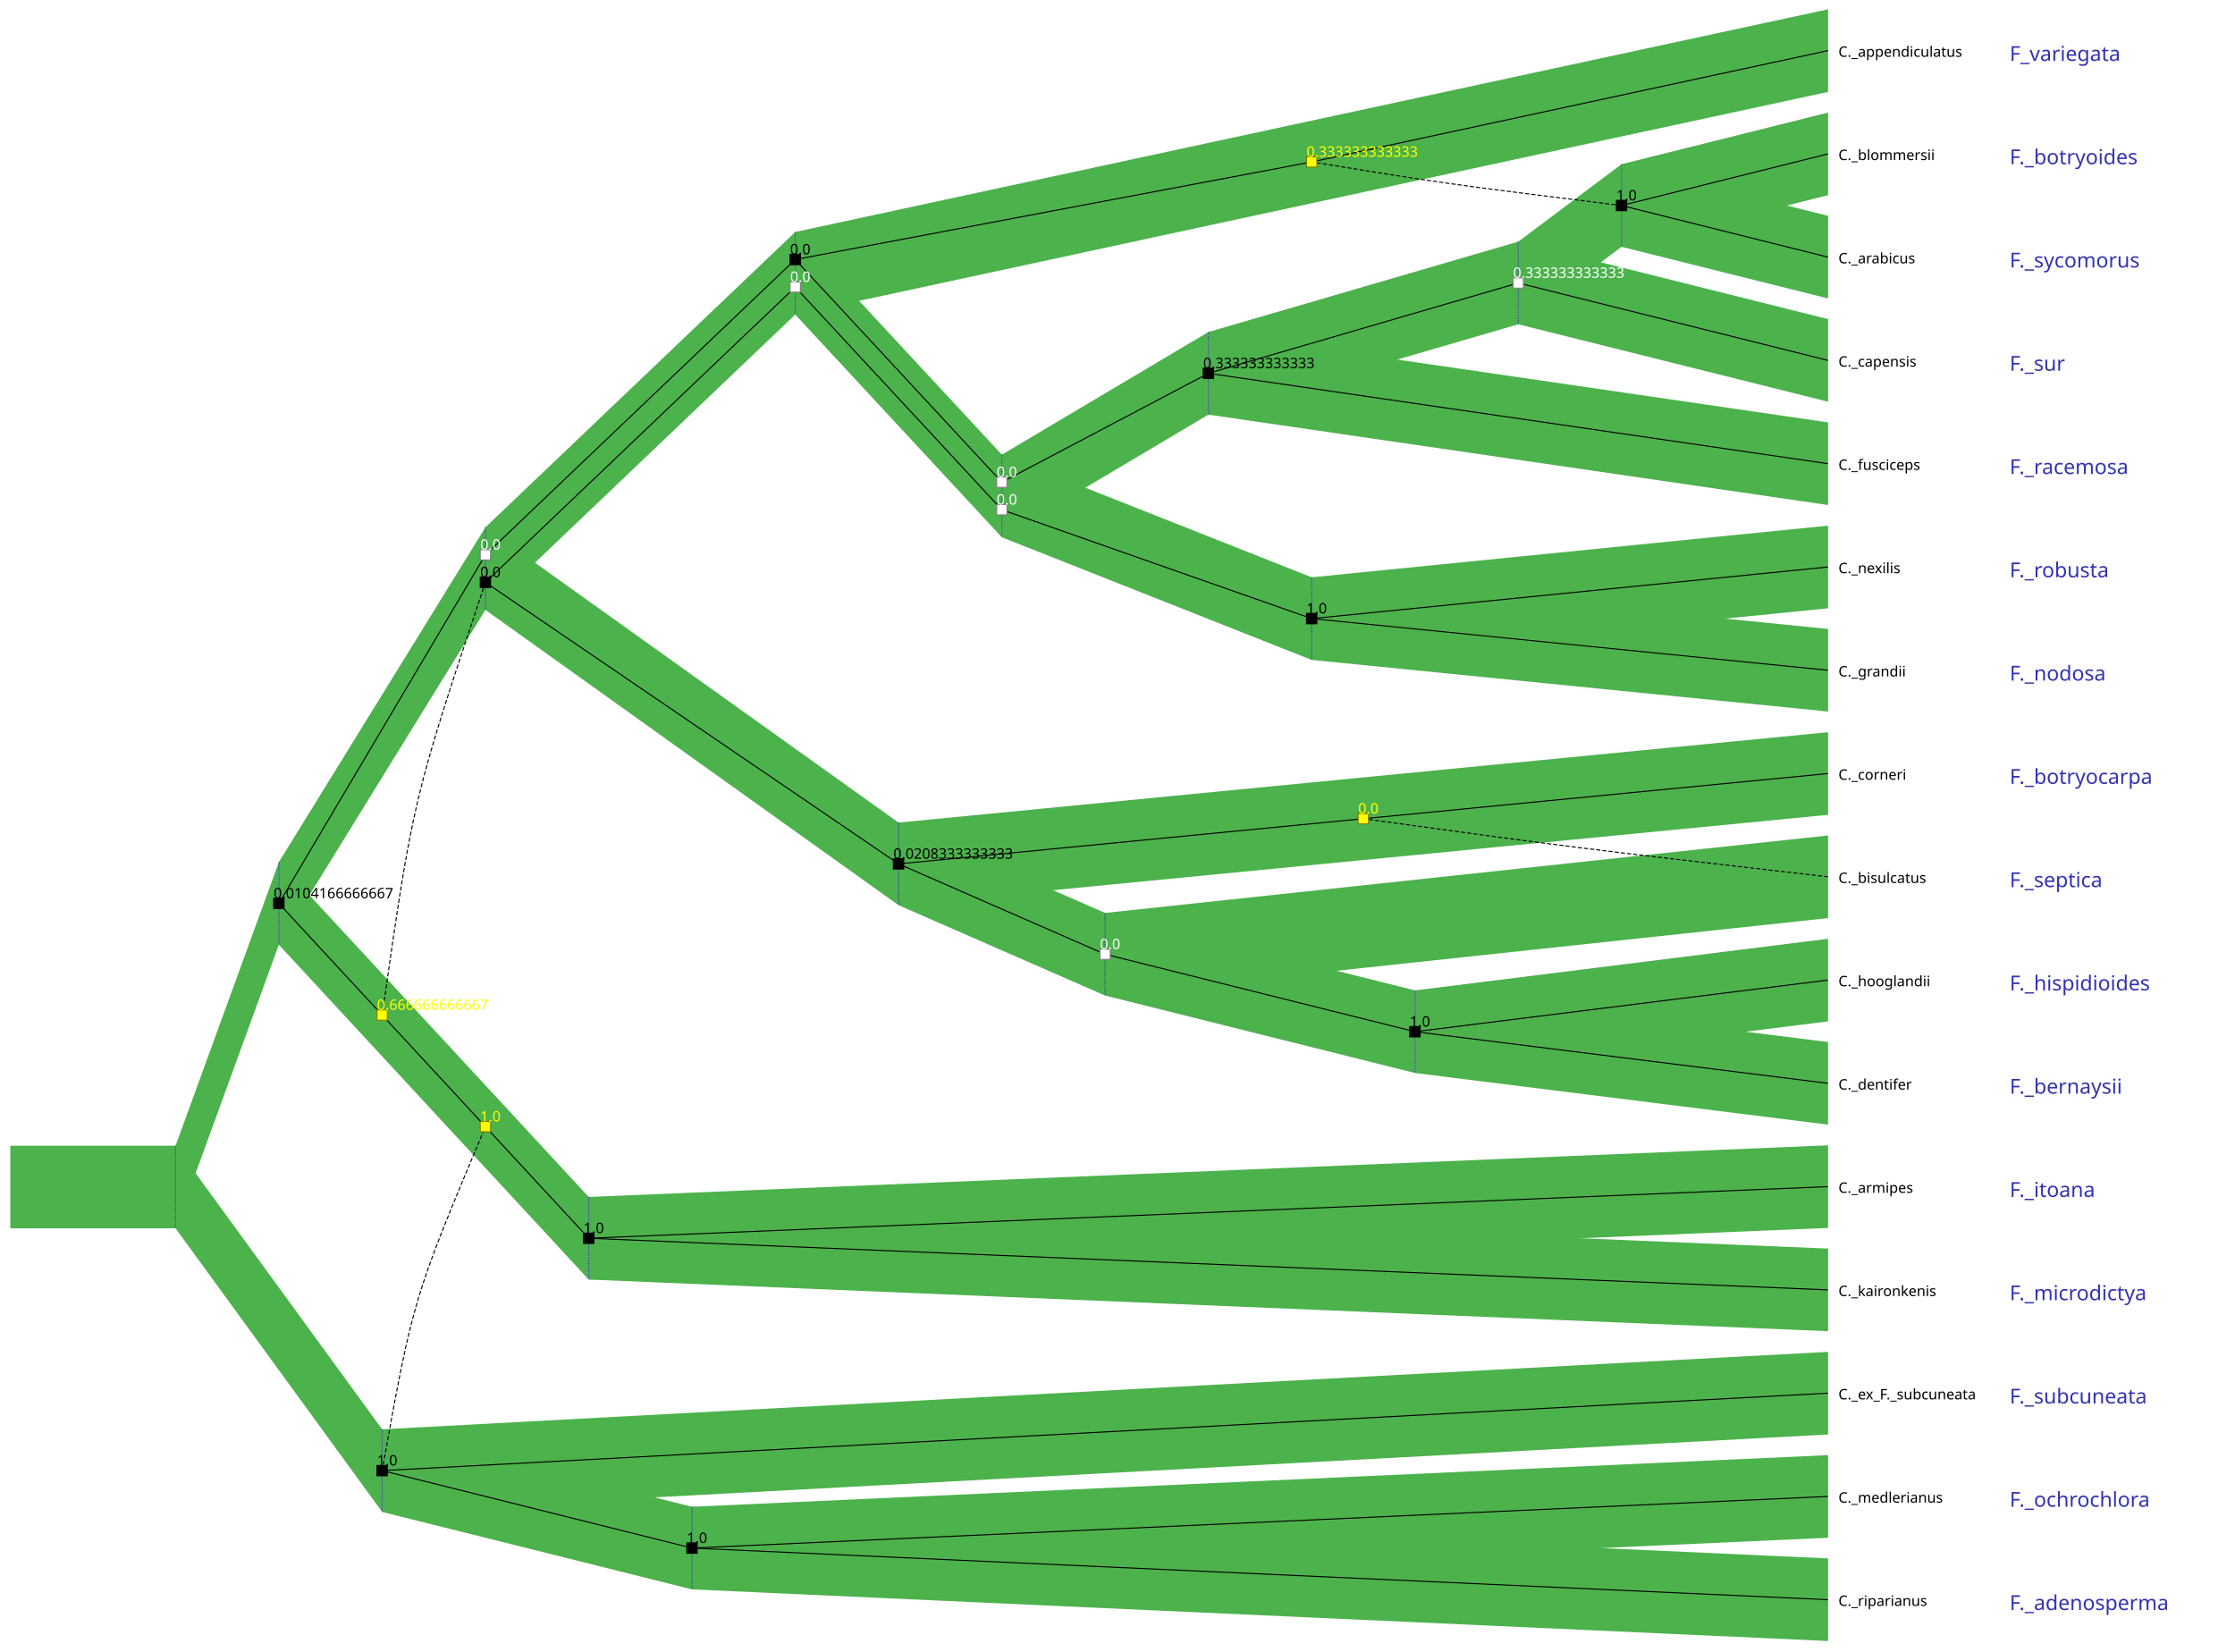
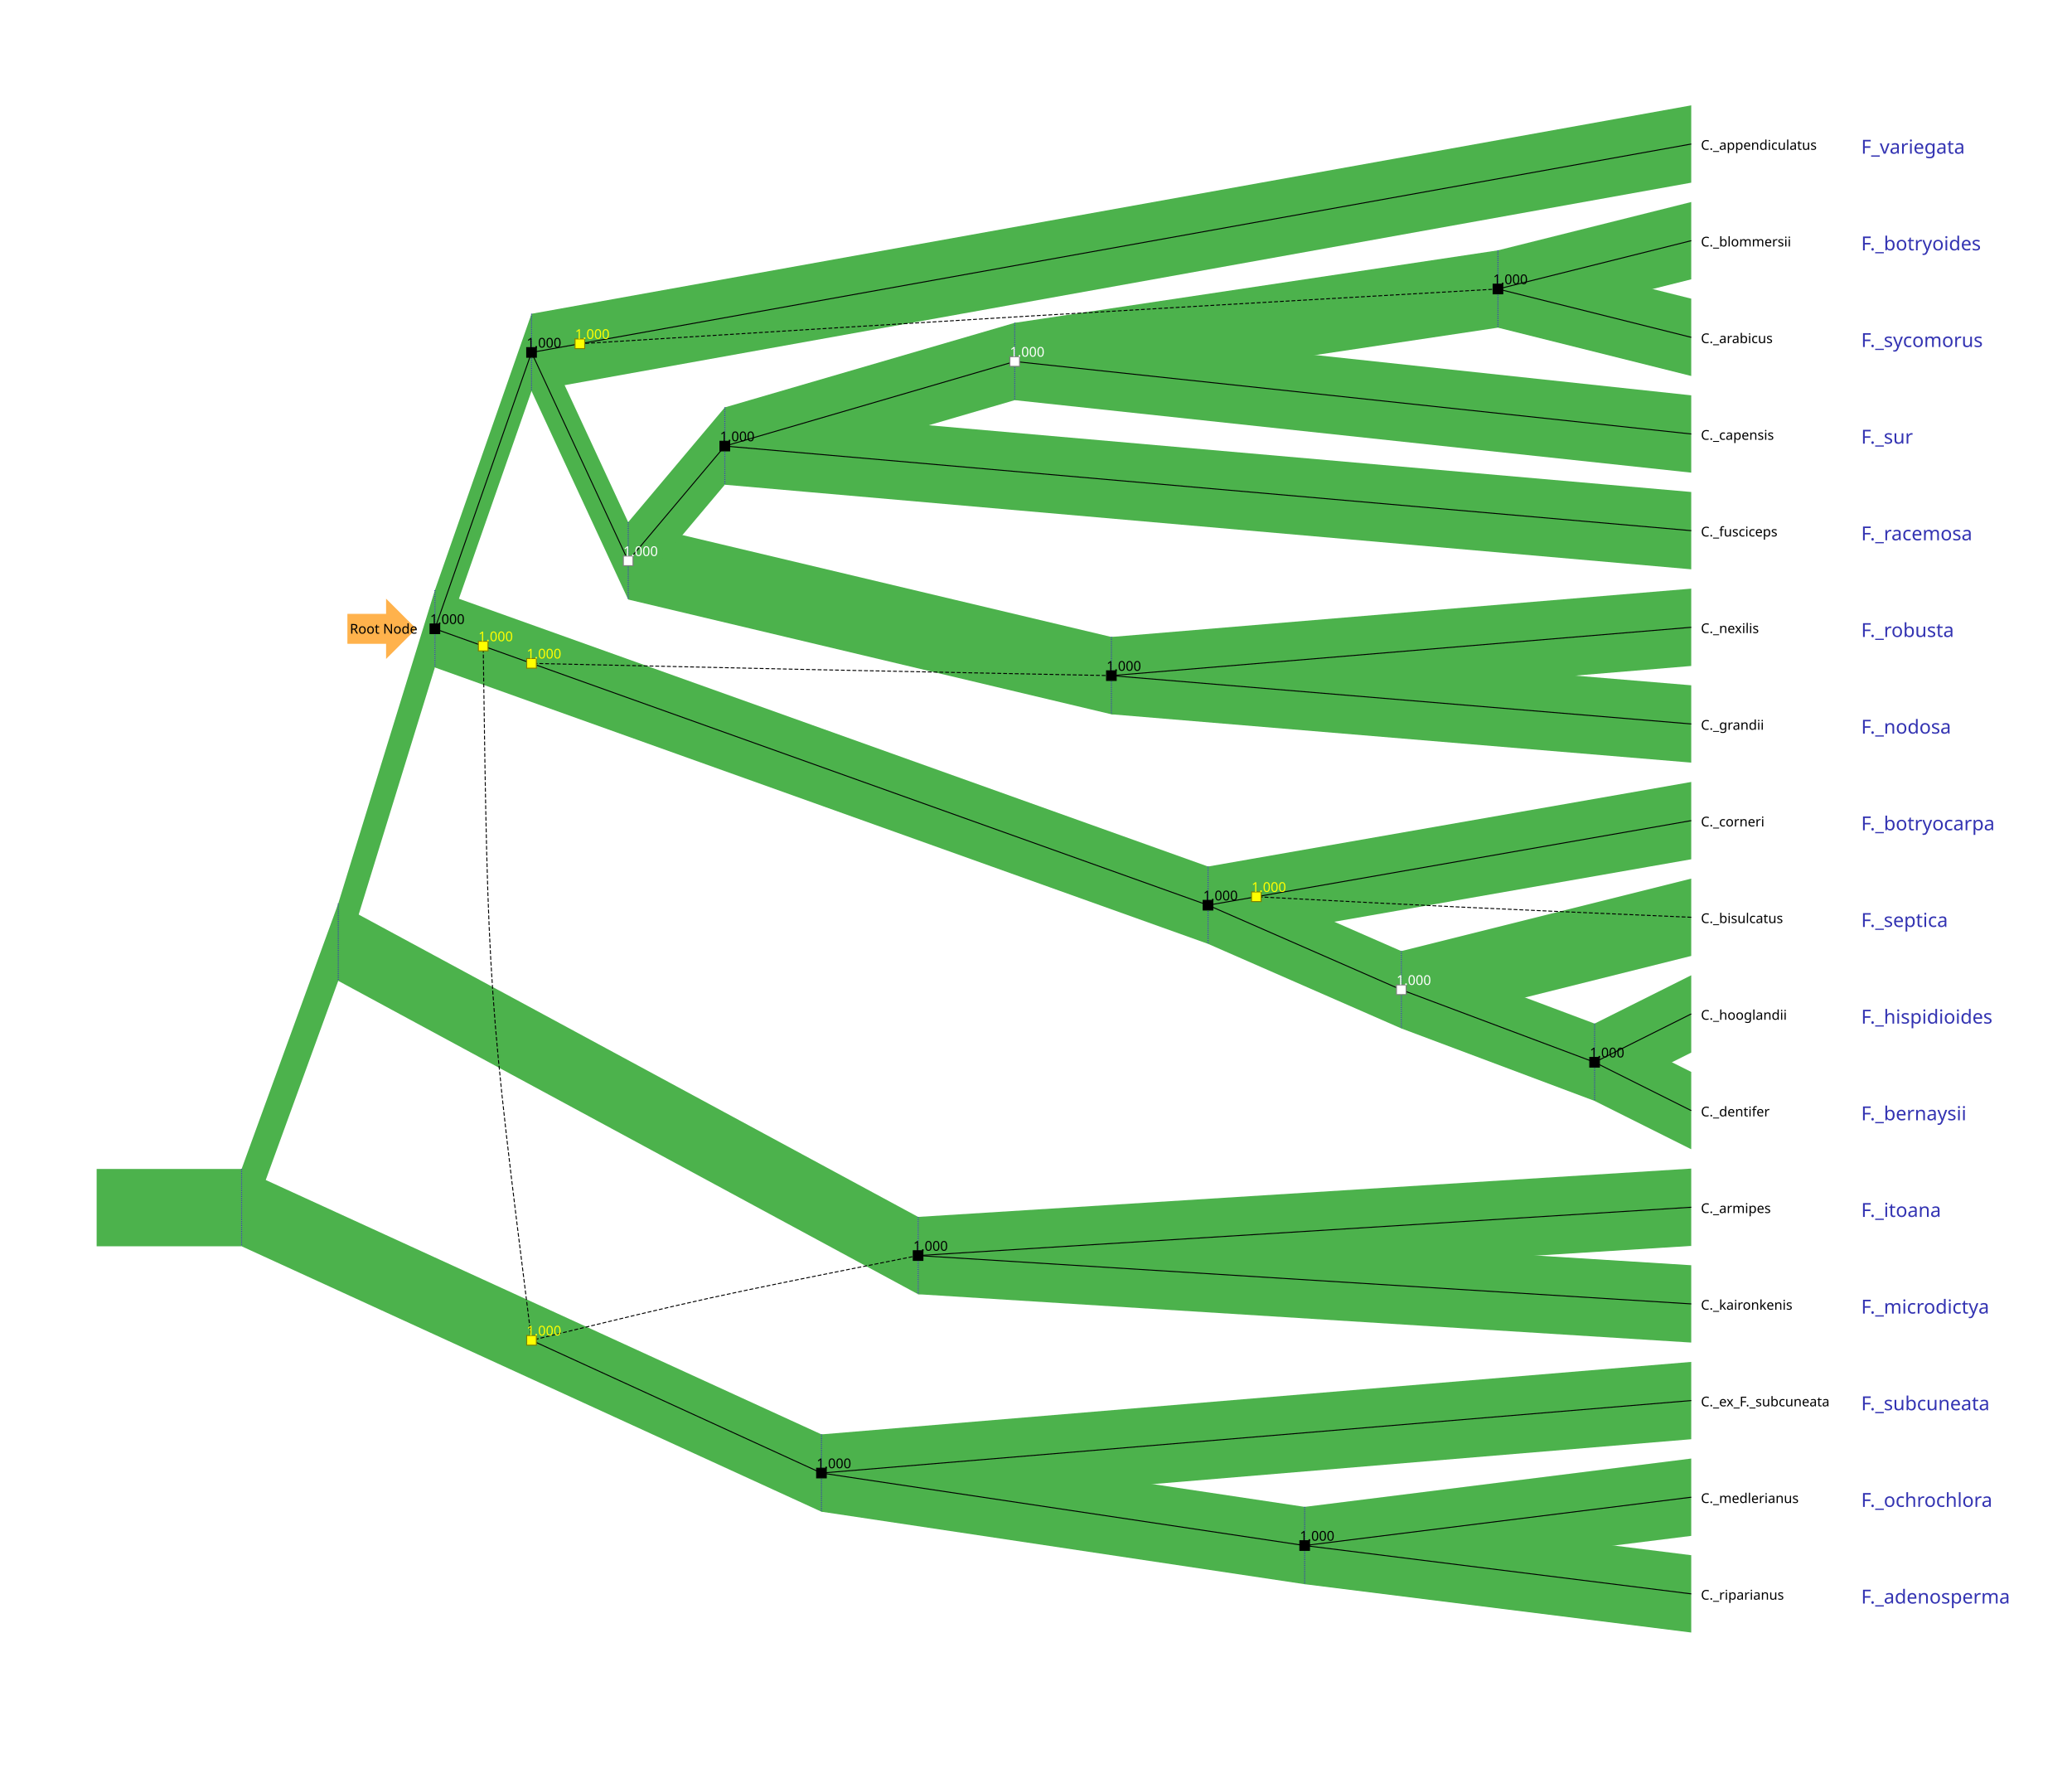
- <svg xmlns="http://www.w3.org/2000/svg" width="2164" height="1599" version="1.1">
+ <svg xmlns="http://www.w3.org/2000/svg" width="2144" height="1849" version="1.1">
  <g>
    <g style="font-family: &quot;Sans&quot;;">
-       <g transform="translate(10, 0) ">
-         <polygon stroke="rgb(0,0,0)" stroke-opacity="0" fill="rgb(76,178,76)" points="160,1109.391 360,1384 360,1464 160,1189.391 " stroke-width="1" />
-         <polygon stroke="rgb(0,0,0)" stroke-opacity="0" fill="rgb(76,178,76)" points="660,1459 1760,1409 1760,1489 660,1539 " stroke-width="1" />
-         <polygon stroke="rgb(0,0,0)" stroke-opacity="0" fill="rgb(76,178,76)" points="0,1109.391 160,1109.391 160,1189.391 0,1189.391 " stroke-width="1" />
-         <polygon stroke="rgb(0,0,0)" stroke-opacity="0" fill="rgb(76,178,76)" points="160,1109.391 260,834.781 260,914.781 160,1189.391 " stroke-width="1" />
-         <polygon stroke="rgb(0,0,0)" stroke-opacity="0" fill="rgb(76,178,76)" points="360,1384 660,1459 660,1539 360,1464 " stroke-width="1" />
-         <polygon stroke="rgb(0,0,0)" stroke-opacity="0" fill="rgb(76,178,76)" points="860,796.5 1060,884 1060,964 860,876.5 " stroke-width="1" />
-         <polygon stroke="rgb(0,0,0)" stroke-opacity="0" fill="rgb(76,178,76)" points="1460,234 1760,309 1760,389 1460,314 " stroke-width="1" />
-         <polygon stroke="rgb(0,0,0)" stroke-opacity="0" fill="rgb(76,178,76)" points="960,440.25 1260,559 1260,639 960,520.25 " stroke-width="1" />
-         <polygon stroke="rgb(0,0,0)" stroke-opacity="0" fill="rgb(76,178,76)" points="960,440.25 1160,321.5 1160,401.5 960,520.25 " stroke-width="1" />
-         <polygon stroke="rgb(0,0,0)" stroke-opacity="0" fill="rgb(76,178,76)" points="1160,321.5 1460,234 1460,314 1160,401.5 " stroke-width="1" />
-         <polygon stroke="rgb(0,0,0)" stroke-opacity="0" fill="rgb(76,178,76)" points="760,224.625 960,440.25 960,520.25 760,304.625 " stroke-width="1" />
-         <polygon stroke="rgb(0,0,0)" stroke-opacity="0" fill="rgb(76,178,76)" points="1560,159 1760,109 1760,189 1560,239 " stroke-width="1" />
-         <polygon stroke="rgb(0,0,0)" stroke-opacity="0" fill="rgb(76,178,76)" points="1560,159 1760,209 1760,289 1560,239 " stroke-width="1" />
-         <polygon stroke="rgb(0,0,0)" stroke-opacity="0" fill="rgb(76,178,76)" points="1360,959 1760,909 1760,989 1360,1039 " stroke-width="1" />
-         <polygon stroke="rgb(0,0,0)" stroke-opacity="0" fill="rgb(76,178,76)" points="1260,559 1760,509 1760,589 1260,639 " stroke-width="1" />
-         <polygon stroke="rgb(0,0,0)" stroke-opacity="0" fill="rgb(76,178,76)" points="660,1459 1760,1509 1760,1589 660,1539 " stroke-width="1" />
-         <polygon stroke="rgb(0,0,0)" stroke-opacity="0" fill="rgb(76,178,76)" points="1360,959 1760,1009 1760,1089 1360,1039 " stroke-width="1" />
-         <polygon stroke="rgb(0,0,0)" stroke-opacity="0" fill="rgb(76,178,76)" points="1460,234 1560,159 1560,239 1460,314 " stroke-width="1" />
-         <polygon stroke="rgb(0,0,0)" stroke-opacity="0" fill="rgb(76,178,76)" points="760,224.625 1760,9 1760,89 760,304.625 " stroke-width="1" />
-         <polygon stroke="rgb(0,0,0)" stroke-opacity="0" fill="rgb(76,178,76)" points="860,796.5 1760,709 1760,789 860,876.5 " stroke-width="1" />
-         <polygon stroke="rgb(0,0,0)" stroke-opacity="0" fill="rgb(76,178,76)" points="560,1159 1760,1209 1760,1289 560,1239 " stroke-width="1" />
-         <polygon stroke="rgb(0,0,0)" stroke-opacity="0" fill="rgb(76,178,76)" points="1060,884 1360,959 1360,1039 1060,964 " stroke-width="1" />
-         <polygon stroke="rgb(0,0,0)" stroke-opacity="0" fill="rgb(76,178,76)" points="560,1159 1760,1109 1760,1189 560,1239 " stroke-width="1" />
-         <polygon stroke="rgb(0,0,0)" stroke-opacity="0" fill="rgb(76,178,76)" points="1060,884 1760,809 1760,889 1060,964 " stroke-width="1" />
-         <polygon stroke="rgb(0,0,0)" stroke-opacity="0" fill="rgb(76,178,76)" points="260,834.781 460,510.562 460,590.562 260,914.781 " stroke-width="1" />
-         <polygon stroke="rgb(0,0,0)" stroke-opacity="0" fill="rgb(76,178,76)" points="260,834.781 560,1159 560,1239 260,914.781 " stroke-width="1" />
-         <polygon stroke="rgb(0,0,0)" stroke-opacity="0" fill="rgb(76,178,76)" points="460,510.562 760,224.625 760,304.625 460,590.562 " stroke-width="1" />
-         <polygon stroke="rgb(0,0,0)" stroke-opacity="0" fill="rgb(76,178,76)" points="460,510.562 860,796.5 860,876.5 460,590.562 " stroke-width="1" />
-         <polygon stroke="rgb(0,0,0)" stroke-opacity="0" fill="rgb(76,178,76)" points="1160,321.5 1760,409 1760,489 1160,401.5 " stroke-width="1" />
-         <polygon stroke="rgb(0,0,0)" stroke-opacity="0" fill="rgb(76,178,76)" points="1260,559 1760,609 1760,689 1260,639 " stroke-width="1" />
-         <polygon stroke="rgb(0,0,0)" stroke-opacity="0" fill="rgb(76,178,76)" points="360,1384 1760,1309 1760,1389 360,1464 " stroke-width="1" />
-         <line x1="360" y1="1384" x2="360" y2="1464" stroke="rgb(51,51,178)" style="stroke-dasharray: 1, 1" />
-         <line x1="160" y1="1109.391" x2="160" y2="1189.391" stroke="rgb(51,51,178)" style="stroke-dasharray: 1, 1" />
-         <line x1="260" y1="834.781" x2="260" y2="914.781" stroke="rgb(51,51,178)" style="stroke-dasharray: 1, 1" />
-         <line x1="660" y1="1459" x2="660" y2="1539" stroke="rgb(51,51,178)" style="stroke-dasharray: 1, 1" />
-         <line x1="1060" y1="884" x2="1060" y2="964" stroke="rgb(51,51,178)" style="stroke-dasharray: 1, 1" />
-         <line x1="1260" y1="559" x2="1260" y2="639" stroke="rgb(51,51,178)" style="stroke-dasharray: 1, 1" />
-         <line x1="1160" y1="321.5" x2="1160" y2="401.5" stroke="rgb(51,51,178)" style="stroke-dasharray: 1, 1" />
-         <line x1="1460" y1="234" x2="1460" y2="314" stroke="rgb(51,51,178)" style="stroke-dasharray: 1, 1" />
-         <line x1="960" y1="440.25" x2="960" y2="520.25" stroke="rgb(51,51,178)" style="stroke-dasharray: 1, 1" />
-         <line x1="1560" y1="159" x2="1560" y2="239" stroke="rgb(51,51,178)" style="stroke-dasharray: 1, 1" />
-         <line x1="1360" y1="959" x2="1360" y2="1039" stroke="rgb(51,51,178)" style="stroke-dasharray: 1, 1" />
-         <line x1="460" y1="510.562" x2="460" y2="590.562" stroke="rgb(51,51,178)" style="stroke-dasharray: 1, 1" />
-         <line x1="560" y1="1159" x2="560" y2="1239" stroke="rgb(51,51,178)" style="stroke-dasharray: 1, 1" />
-         <line x1="760" y1="224.625" x2="760" y2="304.625" stroke="rgb(51,51,178)" style="stroke-dasharray: 1, 1" />
-         <line x1="860" y1="796.5" x2="860" y2="876.5" stroke="rgb(51,51,178)" style="stroke-dasharray: 1, 1" />
-         <g transform="translate(1935.818,1459) rotate(0)">
+       <g transform="translate(100, 100) ">
+         <polygon stroke="rgb(0,0,0)" stroke-opacity="0" fill="rgb(76,178,76)" points="150,1109.391 750,1384 750,1464 150,1189.391 " stroke-width="1" />
+         <polygon stroke="rgb(0,0,0)" stroke-opacity="0" fill="rgb(76,178,76)" points="1250,1459 1650,1409 1650,1489 1250,1539 " stroke-width="1" />
+         <polygon stroke="rgb(0,0,0)" stroke-opacity="0" fill="rgb(76,178,76)" points="0,1109.391 150,1109.391 150,1189.391 0,1189.391 " stroke-width="1" />
+         <polygon stroke="rgb(0,0,0)" stroke-opacity="0" fill="rgb(76,178,76)" points="150,1109.391 250,834.781 250,914.781 150,1189.391 " stroke-width="1" />
+         <polygon stroke="rgb(0,0,0)" stroke-opacity="0" fill="rgb(76,178,76)" points="750,1384 1250,1459 1250,1539 750,1464 " stroke-width="1" />
+         <polygon stroke="rgb(0,0,0)" stroke-opacity="0" fill="rgb(76,178,76)" points="1150,796.5 1350,884 1350,964 1150,876.5 " stroke-width="1" />
+         <polygon stroke="rgb(0,0,0)" stroke-opacity="0" fill="rgb(76,178,76)" points="950,234 1650,309 1650,389 950,314 " stroke-width="1" />
+         <polygon stroke="rgb(0,0,0)" stroke-opacity="0" fill="rgb(76,178,76)" points="550,440.25 1050,559 1050,639 550,520.25 " stroke-width="1" />
+         <polygon stroke="rgb(0,0,0)" stroke-opacity="0" fill="rgb(76,178,76)" points="550,440.25 650,321.5 650,401.5 550,520.25 " stroke-width="1" />
+         <polygon stroke="rgb(0,0,0)" stroke-opacity="0" fill="rgb(76,178,76)" points="650,321.5 950,234 950,314 650,401.5 " stroke-width="1" />
+         <polygon stroke="rgb(0,0,0)" stroke-opacity="0" fill="rgb(76,178,76)" points="450,224.625 550,440.25 550,520.25 450,304.625 " stroke-width="1" />
+         <polygon stroke="rgb(0,0,0)" stroke-opacity="0" fill="rgb(76,178,76)" points="1450,159 1650,109 1650,189 1450,239 " stroke-width="1" />
+         <polygon stroke="rgb(0,0,0)" stroke-opacity="0" fill="rgb(76,178,76)" points="1450,159 1650,209 1650,289 1450,239 " stroke-width="1" />
+         <polygon stroke="rgb(0,0,0)" stroke-opacity="0" fill="rgb(76,178,76)" points="1550,959 1650,909 1650,989 1550,1039 " stroke-width="1" />
+         <polygon stroke="rgb(0,0,0)" stroke-opacity="0" fill="rgb(76,178,76)" points="1050,559 1650,509 1650,589 1050,639 " stroke-width="1" />
+         <polygon stroke="rgb(0,0,0)" stroke-opacity="0" fill="rgb(76,178,76)" points="1250,1459 1650,1509 1650,1589 1250,1539 " stroke-width="1" />
+         <polygon stroke="rgb(0,0,0)" stroke-opacity="0" fill="rgb(76,178,76)" points="1550,959 1650,1009 1650,1089 1550,1039 " stroke-width="1" />
+         <polygon stroke="rgb(0,0,0)" stroke-opacity="0" fill="rgb(76,178,76)" points="950,234 1450,159 1450,239 950,314 " stroke-width="1" />
+         <polygon stroke="rgb(0,0,0)" stroke-opacity="0" fill="rgb(76,178,76)" points="450,224.625 1650,9 1650,89 450,304.625 " stroke-width="1" />
+         <polygon stroke="rgb(0,0,0)" stroke-opacity="0" fill="rgb(76,178,76)" points="1150,796.5 1650,709 1650,789 1150,876.5 " stroke-width="1" />
+         <polygon stroke="rgb(0,0,0)" stroke-opacity="0" fill="rgb(76,178,76)" points="850,1159 1650,1209 1650,1289 850,1239 " stroke-width="1" />
+         <polygon stroke="rgb(0,0,0)" stroke-opacity="0" fill="rgb(76,178,76)" points="1350,884 1550,959 1550,1039 1350,964 " stroke-width="1" />
+         <polygon stroke="rgb(0,0,0)" stroke-opacity="0" fill="rgb(76,178,76)" points="850,1159 1650,1109 1650,1189 850,1239 " stroke-width="1" />
+         <polygon stroke="rgb(0,0,0)" stroke-opacity="0" fill="rgb(76,178,76)" points="1350,884 1650,809 1650,889 1350,964 " stroke-width="1" />
+         <polygon stroke="rgb(0,0,0)" stroke-opacity="0" fill="rgb(76,178,76)" points="250,834.781 350,510.562 350,590.562 250,914.781 " stroke-width="1" />
+         <polygon stroke="rgb(0,0,0)" stroke-opacity="0" fill="rgb(76,178,76)" points="250,834.781 850,1159 850,1239 250,914.781 " stroke-width="1" />
+         <polygon stroke="rgb(0,0,0)" stroke-opacity="0" fill="rgb(76,178,76)" points="350,510.562 450,224.625 450,304.625 350,590.562 " stroke-width="1" />
+         <polygon stroke="rgb(0,0,0)" stroke-opacity="0" fill="rgb(76,178,76)" points="350,510.562 1150,796.5 1150,876.5 350,590.562 " stroke-width="1" />
+         <polygon stroke="rgb(0,0,0)" stroke-opacity="0" fill="rgb(76,178,76)" points="650,321.5 1650,409 1650,489 650,401.5 " stroke-width="1" />
+         <polygon stroke="rgb(0,0,0)" stroke-opacity="0" fill="rgb(76,178,76)" points="1050,559 1650,609 1650,689 1050,639 " stroke-width="1" />
+         <polygon stroke="rgb(0,0,0)" stroke-opacity="0" fill="rgb(76,178,76)" points="750,1384 1650,1309 1650,1389 750,1464 " stroke-width="1" />
+         <line x1="750" y1="1384" x2="750" y2="1464" stroke="rgb(51,51,178)" style="stroke-dasharray: 1, 1" />
+         <line x1="150" y1="1109.391" x2="150" y2="1189.391" stroke="rgb(51,51,178)" style="stroke-dasharray: 1, 1" />
+         <line x1="250" y1="834.781" x2="250" y2="914.781" stroke="rgb(51,51,178)" style="stroke-dasharray: 1, 1" />
+         <line x1="1250" y1="1459" x2="1250" y2="1539" stroke="rgb(51,51,178)" style="stroke-dasharray: 1, 1" />
+         <line x1="1350" y1="884" x2="1350" y2="964" stroke="rgb(51,51,178)" style="stroke-dasharray: 1, 1" />
+         <line x1="1050" y1="559" x2="1050" y2="639" stroke="rgb(51,51,178)" style="stroke-dasharray: 1, 1" />
+         <line x1="650" y1="321.5" x2="650" y2="401.5" stroke="rgb(51,51,178)" style="stroke-dasharray: 1, 1" />
+         <line x1="950" y1="234" x2="950" y2="314" stroke="rgb(51,51,178)" style="stroke-dasharray: 1, 1" />
+         <line x1="550" y1="440.25" x2="550" y2="520.25" stroke="rgb(51,51,178)" style="stroke-dasharray: 1, 1" />
+         <line x1="1450" y1="159" x2="1450" y2="239" stroke="rgb(51,51,178)" style="stroke-dasharray: 1, 1" />
+         <line x1="1550" y1="959" x2="1550" y2="1039" stroke="rgb(51,51,178)" style="stroke-dasharray: 1, 1" />
+         <line x1="350" y1="510.562" x2="350" y2="590.562" stroke="rgb(51,51,178)" style="stroke-dasharray: 1, 1" />
+         <line x1="850" y1="1159" x2="850" y2="1239" stroke="rgb(51,51,178)" style="stroke-dasharray: 1, 1" />
+         <line x1="450" y1="224.625" x2="450" y2="304.625" stroke="rgb(51,51,178)" style="stroke-dasharray: 1, 1" />
+         <line x1="1150" y1="796.5" x2="1150" y2="876.5" stroke="rgb(51,51,178)" style="stroke-dasharray: 1, 1" />
+         <g transform="translate(1825.818,1459) rotate(0)">
          <text x="0" y="0" font-size="20" stroke="rgb(0,0,0)" stroke-opacity="0" fill="rgb(51,51,178)" stroke-width="1" text-anchor="start" style="dominant-baseline: auto">F._ochrochlora</text>
        </g>
-         <g transform="translate(1935.818,359) rotate(0)">
+         <g transform="translate(1825.818,359) rotate(0)">
          <text x="0" y="0" font-size="20" stroke="rgb(0,0,0)" stroke-opacity="0" fill="rgb(51,51,178)" stroke-width="1" text-anchor="start" style="dominant-baseline: auto">F._sur</text>
        </g>
-         <g transform="translate(1935.818,159) rotate(0)">
+         <g transform="translate(1825.818,159) rotate(0)">
          <text x="0" y="0" font-size="20" stroke="rgb(0,0,0)" stroke-opacity="0" fill="rgb(51,51,178)" stroke-width="1" text-anchor="start" style="dominant-baseline: auto">F._botryoides</text>
        </g>
-         <g transform="translate(1935.818,259) rotate(0)">
+         <g transform="translate(1825.818,259) rotate(0)">
          <text x="0" y="0" font-size="20" stroke="rgb(0,0,0)" stroke-opacity="0" fill="rgb(51,51,178)" stroke-width="1" text-anchor="start" style="dominant-baseline: auto">F._sycomorus</text>
        </g>
-         <g transform="translate(1935.818,959) rotate(0)">
+         <g transform="translate(1825.818,959) rotate(0)">
          <text x="0" y="0" font-size="20" stroke="rgb(0,0,0)" stroke-opacity="0" fill="rgb(51,51,178)" stroke-width="1" text-anchor="start" style="dominant-baseline: auto">F._hispidioides</text>
        </g>
-         <g transform="translate(1935.818,559) rotate(0)">
+         <g transform="translate(1825.818,559) rotate(0)">
          <text x="0" y="0" font-size="20" stroke="rgb(0,0,0)" stroke-opacity="0" fill="rgb(51,51,178)" stroke-width="1" text-anchor="start" style="dominant-baseline: auto">F._robusta</text>
        </g>
-         <g transform="translate(1935.818,1559) rotate(0)">
+         <g transform="translate(1825.818,1559) rotate(0)">
          <text x="0" y="0" font-size="20" stroke="rgb(0,0,0)" stroke-opacity="0" fill="rgb(51,51,178)" stroke-width="1" text-anchor="start" style="dominant-baseline: auto">F._adenosperma</text>
        </g>
-         <g transform="translate(1935.818,1059) rotate(0)">
+         <g transform="translate(1825.818,1059) rotate(0)">
          <text x="0" y="0" font-size="20" stroke="rgb(0,0,0)" stroke-opacity="0" fill="rgb(51,51,178)" stroke-width="1" text-anchor="start" style="dominant-baseline: auto">F._bernaysii</text>
        </g>
-         <g transform="translate(1935.818,59) rotate(0)">
+         <g transform="translate(1825.818,59) rotate(0)">
          <text x="0" y="0" font-size="20" stroke="rgb(0,0,0)" stroke-opacity="0" fill="rgb(51,51,178)" stroke-width="1" text-anchor="start" style="dominant-baseline: auto">F_variegata</text>
        </g>
-         <g transform="translate(1935.818,759) rotate(0)">
+         <g transform="translate(1825.818,759) rotate(0)">
          <text x="0" y="0" font-size="20" stroke="rgb(0,0,0)" stroke-opacity="0" fill="rgb(51,51,178)" stroke-width="1" text-anchor="start" style="dominant-baseline: auto">F._botryocarpa</text>
        </g>
-         <g transform="translate(1935.818,1259) rotate(0)">
+         <g transform="translate(1825.818,1259) rotate(0)">
          <text x="0" y="0" font-size="20" stroke="rgb(0,0,0)" stroke-opacity="0" fill="rgb(51,51,178)" stroke-width="1" text-anchor="start" style="dominant-baseline: auto">F._microdictya</text>
        </g>
-         <g transform="translate(1935.818,1159) rotate(0)">
+         <g transform="translate(1825.818,1159) rotate(0)">
          <text x="0" y="0" font-size="20" stroke="rgb(0,0,0)" stroke-opacity="0" fill="rgb(51,51,178)" stroke-width="1" text-anchor="start" style="dominant-baseline: auto">F._itoana</text>
        </g>
-         <g transform="translate(1935.818,859) rotate(0)">
+         <g transform="translate(1825.818,859) rotate(0)">
          <text x="0" y="0" font-size="20" stroke="rgb(0,0,0)" stroke-opacity="0" fill="rgb(51,51,178)" stroke-width="1" text-anchor="start" style="dominant-baseline: auto">F._septica</text>
        </g>
-         <g transform="translate(1935.818,459) rotate(0)">
+         <g transform="translate(1825.818,459) rotate(0)">
          <text x="0" y="0" font-size="20" stroke="rgb(0,0,0)" stroke-opacity="0" fill="rgb(51,51,178)" stroke-width="1" text-anchor="start" style="dominant-baseline: auto">F._racemosa</text>
        </g>
-         <g transform="translate(1935.818,659) rotate(0)">
+         <g transform="translate(1825.818,659) rotate(0)">
          <text x="0" y="0" font-size="20" stroke="rgb(0,0,0)" stroke-opacity="0" fill="rgb(51,51,178)" stroke-width="1" text-anchor="start" style="dominant-baseline: auto">F._nodosa</text>
        </g>
-         <g transform="translate(1935.818,1359) rotate(0)">
+         <g transform="translate(1825.818,1359) rotate(0)">
          <text x="0" y="0" font-size="20" stroke="rgb(0,0,0)" stroke-opacity="0" fill="rgb(51,51,178)" stroke-width="1" text-anchor="start" style="dominant-baseline: auto">F._subcuneata</text>
        </g>
-         <line x1="1760" y1="1249" x2="560" y2="1199" stroke="rgb(0,0,0)" />
-         <line x1="1760" y1="1549" x2="660" y2="1499" stroke="rgb(0,0,0)" />
-         <line x1="1760" y1="249" x2="1560" y2="199" stroke="rgb(0,0,0)" />
-         <line x1="1760" y1="1149" x2="560" y2="1199" stroke="rgb(0,0,0)" />
-         <line x1="1060" y1="924" x2="860" y2="836.5" stroke="rgb(0,0,0)" />
-         <line x1="1360" y1="999" x2="1060" y2="924" stroke="rgb(0,0,0)" />
-         <line x1="1310" y1="792.75" x2="860" y2="836.5" stroke="rgb(0,0,0)" />
-         <line x1="1460" y1="274" x2="1160" y2="361.5" stroke="rgb(0,0,0)" />
-         <line x1="1760" y1="349" x2="1460" y2="274" stroke="rgb(0,0,0)" />
-         <line x1="860" y1="836.5" x2="460" y2="563.896" stroke="rgb(0,0,0)" />
-         <line x1="760" y1="277.958" x2="460" y2="563.896" stroke="rgb(0,0,0)" />
-         <line x1="960" y1="493.583" x2="760" y2="277.958" stroke="rgb(0,0,0)" />
-         <line x1="1260" y1="599" x2="960" y2="493.583" stroke="rgb(0,0,0)" />
-         <line x1="460" y1="1090.927" x2="360" y2="982.854" stroke="rgb(0,0,0)" />
-         <path d="M460 563.896 C390 773.375 390 773.375 360 982.854" style="stroke-dasharray: 4, 2" stroke="rgb(0,0,0)" fill="rgb(0,0,0)" fill-opacity="0" />
-         <line x1="1760" y1="149" x2="1560" y2="199" stroke="rgb(0,0,0)" />
-         <line x1="1760" y1="1049" x2="1360" y2="999" stroke="rgb(0,0,0)" />
-         <path d="M1760 849 C1515 820.875 1515 820.875 1310 792.75" style="stroke-dasharray: 4, 2" stroke="rgb(0,0,0)" fill="rgb(0,0,0)" fill-opacity="0" />
-         <line x1="1760" y1="949" x2="1360" y2="999" stroke="rgb(0,0,0)" />
-         <line x1="1760" y1="449" x2="1160" y2="361.5" stroke="rgb(0,0,0)" />
-         <line x1="1760" y1="1349" x2="360" y2="1424" stroke="rgb(0,0,0)" />
-         <line x1="1760" y1="749" x2="1310" y2="792.75" stroke="rgb(0,0,0)" />
-         <line x1="660" y1="1499" x2="360" y2="1424" stroke="rgb(0,0,0)" />
-         <line x1="1760" y1="49" x2="1260" y2="156.812" stroke="rgb(0,0,0)" />
-         <line x1="560" y1="1199" x2="460" y2="1090.927" stroke="rgb(0,0,0)" />
-         <path d="M360 1424 C390 1257.464 390 1257.464 460 1090.927" style="stroke-dasharray: 4, 2" stroke="rgb(0,0,0)" fill="rgb(0,0,0)" fill-opacity="0" />
-         <path d="M1560 199 C1390 177.906 1390 177.906 1260 156.812" style="stroke-dasharray: 4, 2" stroke="rgb(0,0,0)" fill="rgb(0,0,0)" fill-opacity="0" />
-         <line x1="1260" y1="156.812" x2="760" y2="251.292" stroke="rgb(0,0,0)" />
-         <line x1="960" y1="466.917" x2="760" y2="251.292" stroke="rgb(0,0,0)" />
-         <line x1="1160" y1="361.5" x2="960" y2="466.917" stroke="rgb(0,0,0)" />
-         <line x1="460" y1="537.229" x2="260" y2="874.781" stroke="rgb(0,0,0)" />
-         <line x1="760" y1="251.292" x2="460" y2="537.229" stroke="rgb(0,0,0)" />
-         <line x1="360" y1="982.854" x2="260" y2="874.781" stroke="rgb(0,0,0)" />
-         <line x1="1760" y1="549" x2="1260" y2="599" stroke="rgb(0,0,0)" />
-         <line x1="1760" y1="1449" x2="660" y2="1499" stroke="rgb(0,0,0)" />
-         <line x1="1760" y1="649" x2="1260" y2="599" stroke="rgb(0,0,0)" />
-         <rect x="1055" y="919" width="10" height="10" stroke="rgb(127,127,127)" fill="rgb(255,255,255)" stroke-width="1" />
-         <g transform="translate(1055,919) rotate(0)">
-           <text x="0" y="0" font-size="14" stroke="rgb(0,0,0)" stroke-opacity="0" fill="rgb(255,255,255)" stroke-width="1" text-anchor="start" style="dominant-baseline: auto">0.0</text>
-         </g>
-         <rect x="1355" y="994" width="10" height="10" stroke="rgb(0,0,0)" fill="rgb(0,0,0)" stroke-width="1" />
-         <g transform="translate(1355,994) rotate(0)">
-           <text x="0" y="0" font-size="14" stroke="rgb(0,0,0)" stroke-opacity="0" fill="rgb(0,0,0)" stroke-width="1" text-anchor="start" style="dominant-baseline: auto">1.0</text>
-         </g>
-         <rect x="1305" y="787.75" width="10" height="10" stroke="rgb(127,127,0)" fill="rgb(255,255,0)" stroke-width="1" />
-         <g transform="translate(1305,787.75) rotate(0)">
-           <text x="0" y="0" font-size="14" stroke="rgb(0,0,0)" stroke-opacity="0" fill="rgb(255,255,0)" stroke-width="1" text-anchor="start" style="dominant-baseline: auto">0.0</text>
-         </g>
-         <rect x="1455" y="269" width="10" height="10" stroke="rgb(127,127,127)" fill="rgb(255,255,255)" stroke-width="1" />
-         <g transform="translate(1455,269) rotate(0)">
-           <text x="0" y="0" font-size="14" stroke="rgb(0,0,0)" stroke-opacity="0" fill="rgb(255,255,255)" stroke-width="1" text-anchor="start" style="dominant-baseline: auto">0.333333333333</text>
-         </g>
-         <rect x="855" y="831.5" width="10" height="10" stroke="rgb(0,0,0)" fill="rgb(0,0,0)" stroke-width="1" />
-         <g transform="translate(855,831.5) rotate(0)">
-           <text x="0" y="0" font-size="14" stroke="rgb(0,0,0)" stroke-opacity="0" fill="rgb(0,0,0)" stroke-width="1" text-anchor="start" style="dominant-baseline: auto">0.0208333333333</text>
-         </g>
-         <rect x="755" y="272.958" width="10" height="10" stroke="rgb(127,127,127)" fill="rgb(255,255,255)" stroke-width="1" />
-         <g transform="translate(755,272.9583) rotate(0)">
-           <text x="0" y="0" font-size="14" stroke="rgb(0,0,0)" stroke-opacity="0" fill="rgb(255,255,255)" stroke-width="1" text-anchor="start" style="dominant-baseline: auto">0.0</text>
-         </g>
-         <rect x="955" y="488.583" width="10" height="10" stroke="rgb(127,127,127)" fill="rgb(255,255,255)" stroke-width="1" />
-         <g transform="translate(955,488.5833) rotate(0)">
-           <text x="0" y="0" font-size="14" stroke="rgb(0,0,0)" stroke-opacity="0" fill="rgb(255,255,255)" stroke-width="1" text-anchor="start" style="dominant-baseline: auto">0.0</text>
-         </g>
-         <rect x="1255" y="594" width="10" height="10" stroke="rgb(0,0,0)" fill="rgb(0,0,0)" stroke-width="1" />
-         <g transform="translate(1255,594) rotate(0)">
-           <text x="0" y="0" font-size="14" stroke="rgb(0,0,0)" stroke-opacity="0" fill="rgb(0,0,0)" stroke-width="1" text-anchor="start" style="dominant-baseline: auto">1.0</text>
-         </g>
-         <rect x="455" y="1085.927" width="10" height="10" stroke="rgb(127,127,0)" fill="rgb(255,255,0)" stroke-width="1" />
-         <g transform="translate(455,1085.927) rotate(0)">
-           <text x="0" y="0" font-size="14" stroke="rgb(0,0,0)" stroke-opacity="0" fill="rgb(255,255,0)" stroke-width="1" text-anchor="start" style="dominant-baseline: auto">1.0</text>
-         </g>
-         <rect x="455" y="558.896" width="10" height="10" stroke="rgb(0,0,0)" fill="rgb(0,0,0)" stroke-width="1" />
-         <g transform="translate(455,558.8958) rotate(0)">
-           <text x="0" y="0" font-size="14" stroke="rgb(0,0,0)" stroke-opacity="0" fill="rgb(0,0,0)" stroke-width="1" text-anchor="start" style="dominant-baseline: auto">0.0</text>
-         </g>
-         <rect x="655" y="1494" width="10" height="10" stroke="rgb(0,0,0)" fill="rgb(0,0,0)" stroke-width="1" />
-         <g transform="translate(655,1494) rotate(0)">
-           <text x="0" y="0" font-size="14" stroke="rgb(0,0,0)" stroke-opacity="0" fill="rgb(0,0,0)" stroke-width="1" text-anchor="start" style="dominant-baseline: auto">1.0</text>
-         </g>
-         <rect x="555" y="1194" width="10" height="10" stroke="rgb(0,0,0)" fill="rgb(0,0,0)" stroke-width="1" />
-         <g transform="translate(555,1194) rotate(0)">
-           <text x="0" y="0" font-size="14" stroke="rgb(0,0,0)" stroke-opacity="0" fill="rgb(0,0,0)" stroke-width="1" text-anchor="start" style="dominant-baseline: auto">1.0</text>
-         </g>
-         <rect x="355" y="1419" width="10" height="10" stroke="rgb(0,0,0)" fill="rgb(0,0,0)" stroke-width="1" />
-         <g transform="translate(355,1419) rotate(0)">
-           <text x="0" y="0" font-size="14" stroke="rgb(0,0,0)" stroke-opacity="0" fill="rgb(0,0,0)" stroke-width="1" text-anchor="start" style="dominant-baseline: auto">1.0</text>
-         </g>
-         <rect x="1555" y="194" width="10" height="10" stroke="rgb(0,0,0)" fill="rgb(0,0,0)" stroke-width="1" />
-         <g transform="translate(1555,194) rotate(0)">
-           <text x="0" y="0" font-size="14" stroke="rgb(0,0,0)" stroke-opacity="0" fill="rgb(0,0,0)" stroke-width="1" text-anchor="start" style="dominant-baseline: auto">1.0</text>
-         </g>
-         <rect x="1255" y="151.812" width="10" height="10" stroke="rgb(127,127,0)" fill="rgb(255,255,0)" stroke-width="1" />
-         <g transform="translate(1255,151.8125) rotate(0)">
-           <text x="0" y="0" font-size="14" stroke="rgb(0,0,0)" stroke-opacity="0" fill="rgb(255,255,0)" stroke-width="1" text-anchor="start" style="dominant-baseline: auto">0.333333333333</text>
-         </g>
-         <rect x="955" y="461.917" width="10" height="10" stroke="rgb(127,127,127)" fill="rgb(255,255,255)" stroke-width="1" />
-         <g transform="translate(955,461.9167) rotate(0)">
-           <text x="0" y="0" font-size="14" stroke="rgb(0,0,0)" stroke-opacity="0" fill="rgb(255,255,255)" stroke-width="1" text-anchor="start" style="dominant-baseline: auto">0.0</text>
-         </g>
-         <rect x="1155" y="356.5" width="10" height="10" stroke="rgb(0,0,0)" fill="rgb(0,0,0)" stroke-width="1" />
-         <g transform="translate(1155,356.5) rotate(0)">
-           <text x="0" y="0" font-size="14" stroke="rgb(0,0,0)" stroke-opacity="0" fill="rgb(0,0,0)" stroke-width="1" text-anchor="start" style="dominant-baseline: auto">0.333333333333</text>
-         </g>
-         <rect x="255" y="869.781" width="10" height="10" stroke="rgb(0,0,0)" fill="rgb(0,0,0)" stroke-width="1" />
-         <g transform="translate(255,869.7812) rotate(0)">
-           <text x="0" y="0" font-size="14" stroke="rgb(0,0,0)" stroke-opacity="0" fill="rgb(0,0,0)" stroke-width="1" text-anchor="start" style="dominant-baseline: auto">0.0104166666667</text>
-         </g>
-         <rect x="455" y="532.229" width="10" height="10" stroke="rgb(127,127,127)" fill="rgb(255,255,255)" stroke-width="1" />
-         <g transform="translate(455,532.2292) rotate(0)">
-           <text x="0" y="0" font-size="14" stroke="rgb(0,0,0)" stroke-opacity="0" fill="rgb(255,255,255)" stroke-width="1" text-anchor="start" style="dominant-baseline: auto">0.0</text>
-         </g>
-         <rect x="755" y="246.292" width="10" height="10" stroke="rgb(0,0,0)" fill="rgb(0,0,0)" stroke-width="1" />
-         <g transform="translate(755,246.2917) rotate(0)">
-           <text x="0" y="0" font-size="14" stroke="rgb(0,0,0)" stroke-opacity="0" fill="rgb(0,0,0)" stroke-width="1" text-anchor="start" style="dominant-baseline: auto">0.0</text>
-         </g>
-         <rect x="355" y="977.854" width="10" height="10" stroke="rgb(127,127,0)" fill="rgb(255,255,0)" stroke-width="1" />
-         <g transform="translate(355,977.8542) rotate(0)">
-           <text x="0" y="0" font-size="14" stroke="rgb(0,0,0)" stroke-opacity="0" fill="rgb(255,255,0)" stroke-width="1" text-anchor="start" style="dominant-baseline: auto">0.666666666667</text>
-         </g>
-         <g transform="translate(1770,1255) rotate(0)">
+         <line x1="1650" y1="1249" x2="850" y2="1199" stroke="rgb(0,0,0)" />
+         <line x1="1650" y1="1549" x2="1250" y2="1499" stroke="rgb(0,0,0)" />
+         <line x1="1650" y1="249" x2="1450" y2="199" stroke="rgb(0,0,0)" />
+         <line x1="1650" y1="1149" x2="850" y2="1199" stroke="rgb(0,0,0)" />
+         <line x1="1350" y1="924" x2="1150" y2="836.5" stroke="rgb(0,0,0)" />
+         <line x1="1550" y1="999" x2="1350" y2="924" stroke="rgb(0,0,0)" />
+         <line x1="1200" y1="827.75" x2="1150" y2="836.5" stroke="rgb(0,0,0)" />
+         <line x1="950" y1="274" x2="650" y2="361.5" stroke="rgb(0,0,0)" />
+         <line x1="1650" y1="349" x2="950" y2="274" stroke="rgb(0,0,0)" />
+         <line x1="1150" y1="836.5" x2="450" y2="586.305" stroke="rgb(0,0,0)" />
+         <path d="M1050 599 C730 592.652 730 592.652 450 586.305" style="stroke-dasharray: 4, 2" stroke="rgb(0,0,0)" fill="rgb(0,0,0)" fill-opacity="0" />
+         <path d="M450 1286.695 C405 927.564 405 927.564 400 568.434" style="stroke-dasharray: 4, 2" stroke="rgb(0,0,0)" fill="rgb(0,0,0)" fill-opacity="0" />
+         <line x1="450" y1="586.305" x2="400" y2="568.434" stroke="rgb(0,0,0)" />
+         <line x1="1650" y1="149" x2="1450" y2="199" stroke="rgb(0,0,0)" />
+         <line x1="1650" y1="1049" x2="1550" y2="999" stroke="rgb(0,0,0)" />
+         <path d="M1650 849 C1405 838.375 1405 838.375 1200 827.75" style="stroke-dasharray: 4, 2" stroke="rgb(0,0,0)" fill="rgb(0,0,0)" fill-opacity="0" />
+         <line x1="1650" y1="949" x2="1550" y2="999" stroke="rgb(0,0,0)" />
+         <line x1="1650" y1="449" x2="650" y2="361.5" stroke="rgb(0,0,0)" />
+         <line x1="1650" y1="1349" x2="750" y2="1424" stroke="rgb(0,0,0)" />
+         <line x1="1650" y1="749" x2="1200" y2="827.75" stroke="rgb(0,0,0)" />
+         <line x1="1250" y1="1499" x2="750" y2="1424" stroke="rgb(0,0,0)" />
+         <line x1="1650" y1="49" x2="500" y2="255.641" stroke="rgb(0,0,0)" />
+         <path d="M850 1199 C630 1242.848 630 1242.848 450 1286.695" style="stroke-dasharray: 4, 2" stroke="rgb(0,0,0)" fill="rgb(0,0,0)" fill-opacity="0" />
+         <line x1="750" y1="1424" x2="450" y2="1286.695" stroke="rgb(0,0,0)" />
+         <path d="M1450 199 C955 227.32 955 227.32 500 255.641" style="stroke-dasharray: 4, 2" stroke="rgb(0,0,0)" fill="rgb(0,0,0)" fill-opacity="0" />
+         <line x1="500" y1="255.641" x2="450" y2="264.625" stroke="rgb(0,0,0)" />
+         <line x1="550" y1="480.25" x2="450" y2="264.625" stroke="rgb(0,0,0)" />
+         <line x1="650" y1="361.5" x2="550" y2="480.25" stroke="rgb(0,0,0)" />
+         <line x1="450" y1="264.625" x2="350" y2="550.562" stroke="rgb(0,0,0)" />
+         <line x1="400" y1="568.434" x2="350" y2="550.562" stroke="rgb(0,0,0)" />
+         <line x1="1650" y1="549" x2="1050" y2="599" stroke="rgb(0,0,0)" />
+         <line x1="1650" y1="1449" x2="1250" y2="1499" stroke="rgb(0,0,0)" />
+         <line x1="1650" y1="649" x2="1050" y2="599" stroke="rgb(0,0,0)" />
+         <rect x="1345" y="919" width="10" height="10" stroke="rgb(127,127,127)" fill="rgb(255,255,255)" stroke-width="1" />
+         <g transform="translate(1345,919) rotate(0)">
+           <text x="0" y="0" font-size="14" stroke="rgb(0,0,0)" stroke-opacity="0" fill="rgb(255,255,255)" stroke-width="1" text-anchor="start" style="dominant-baseline: auto">1.000</text>
+         </g>
+         <rect x="1545" y="994" width="10" height="10" stroke="rgb(0,0,0)" fill="rgb(0,0,0)" stroke-width="1" />
+         <g transform="translate(1545,994) rotate(0)">
+           <text x="0" y="0" font-size="14" stroke="rgb(0,0,0)" stroke-opacity="0" fill="rgb(0,0,0)" stroke-width="1" text-anchor="start" style="dominant-baseline: auto">1.000</text>
+         </g>
+         <rect x="1195" y="822.75" width="10" height="10" stroke="rgb(127,127,0)" fill="rgb(255,255,0)" stroke-width="1" />
+         <g transform="translate(1195,822.75) rotate(0)">
+           <text x="0" y="0" font-size="14" stroke="rgb(0,0,0)" stroke-opacity="0" fill="rgb(255,255,0)" stroke-width="1" text-anchor="start" style="dominant-baseline: auto">1.000</text>
+         </g>
+         <rect x="945" y="269" width="10" height="10" stroke="rgb(127,127,127)" fill="rgb(255,255,255)" stroke-width="1" />
+         <g transform="translate(945,269) rotate(0)">
+           <text x="0" y="0" font-size="14" stroke="rgb(0,0,0)" stroke-opacity="0" fill="rgb(255,255,255)" stroke-width="1" text-anchor="start" style="dominant-baseline: auto">1.000</text>
+         </g>
+         <rect x="1145" y="831.5" width="10" height="10" stroke="rgb(0,0,0)" fill="rgb(0,0,0)" stroke-width="1" />
+         <g transform="translate(1145,831.5) rotate(0)">
+           <text x="0" y="0" font-size="14" stroke="rgb(0,0,0)" stroke-opacity="0" fill="rgb(0,0,0)" stroke-width="1" text-anchor="start" style="dominant-baseline: auto">1.000</text>
+         </g>
+         <rect x="1045" y="594" width="10" height="10" stroke="rgb(0,0,0)" fill="rgb(0,0,0)" stroke-width="1" />
+         <g transform="translate(1045,594) rotate(0)">
+           <text x="0" y="0" font-size="14" stroke="rgb(0,0,0)" stroke-opacity="0" fill="rgb(0,0,0)" stroke-width="1" text-anchor="start" style="dominant-baseline: auto">1.000</text>
+         </g>
+         <rect x="445" y="1281.695" width="10" height="10" stroke="rgb(127,127,0)" fill="rgb(255,255,0)" stroke-width="1" />
+         <g transform="translate(445,1281.695) rotate(0)">
+           <text x="0" y="0" font-size="14" stroke="rgb(0,0,0)" stroke-opacity="0" fill="rgb(255,255,0)" stroke-width="1" text-anchor="start" style="dominant-baseline: auto">1.000</text>
+         </g>
+         <rect x="445" y="581.305" width="10" height="10" stroke="rgb(127,127,0)" fill="rgb(255,255,0)" stroke-width="1" />
+         <g transform="translate(445,581.3047) rotate(0)">
+           <text x="0" y="0" font-size="14" stroke="rgb(0,0,0)" stroke-opacity="0" fill="rgb(255,255,0)" stroke-width="1" text-anchor="start" style="dominant-baseline: auto">1.000</text>
+         </g>
+         <rect x="1245" y="1494" width="10" height="10" stroke="rgb(0,0,0)" fill="rgb(0,0,0)" stroke-width="1" />
+         <g transform="translate(1245,1494) rotate(0)">
+           <text x="0" y="0" font-size="14" stroke="rgb(0,0,0)" stroke-opacity="0" fill="rgb(0,0,0)" stroke-width="1" text-anchor="start" style="dominant-baseline: auto">1.000</text>
+         </g>
+         <rect x="845" y="1194" width="10" height="10" stroke="rgb(0,0,0)" fill="rgb(0,0,0)" stroke-width="1" />
+         <g transform="translate(845,1194) rotate(0)">
+           <text x="0" y="0" font-size="14" stroke="rgb(0,0,0)" stroke-opacity="0" fill="rgb(0,0,0)" stroke-width="1" text-anchor="start" style="dominant-baseline: auto">1.000</text>
+         </g>
+         <rect x="745" y="1419" width="10" height="10" stroke="rgb(0,0,0)" fill="rgb(0,0,0)" stroke-width="1" />
+         <g transform="translate(745,1419) rotate(0)">
+           <text x="0" y="0" font-size="14" stroke="rgb(0,0,0)" stroke-opacity="0" fill="rgb(0,0,0)" stroke-width="1" text-anchor="start" style="dominant-baseline: auto">1.000</text>
+         </g>
+         <rect x="1445" y="194" width="10" height="10" stroke="rgb(0,0,0)" fill="rgb(0,0,0)" stroke-width="1" />
+         <g transform="translate(1445,194) rotate(0)">
+           <text x="0" y="0" font-size="14" stroke="rgb(0,0,0)" stroke-opacity="0" fill="rgb(0,0,0)" stroke-width="1" text-anchor="start" style="dominant-baseline: auto">1.000</text>
+         </g>
+         <rect x="495" y="250.641" width="10" height="10" stroke="rgb(127,127,0)" fill="rgb(255,255,0)" stroke-width="1" />
+         <g transform="translate(495,250.6406) rotate(0)">
+           <text x="0" y="0" font-size="14" stroke="rgb(0,0,0)" stroke-opacity="0" fill="rgb(255,255,0)" stroke-width="1" text-anchor="start" style="dominant-baseline: auto">1.000</text>
+         </g>
+         <rect x="545" y="475.25" width="10" height="10" stroke="rgb(127,127,127)" fill="rgb(255,255,255)" stroke-width="1" />
+         <g transform="translate(545,475.25) rotate(0)">
+           <text x="0" y="0" font-size="14" stroke="rgb(0,0,0)" stroke-opacity="0" fill="rgb(255,255,255)" stroke-width="1" text-anchor="start" style="dominant-baseline: auto">1.000</text>
+         </g>
+         <rect x="645" y="356.5" width="10" height="10" stroke="rgb(0,0,0)" fill="rgb(0,0,0)" stroke-width="1" />
+         <g transform="translate(645,356.5) rotate(0)">
+           <text x="0" y="0" font-size="14" stroke="rgb(0,0,0)" stroke-opacity="0" fill="rgb(0,0,0)" stroke-width="1" text-anchor="start" style="dominant-baseline: auto">1.000</text>
+         </g>
+         <polygon stroke="rgb(255,178,76)" fill="rgb(255,178,76)" points="330,550.562 300,580.562 300,565.562 260,565.562 260,535.562 300,535.562 300,520.562 " stroke-width="1" />
+         <g transform="translate(262,555.5625) rotate(0)">
+           <text x="0" y="0" font-size="14" stroke="rgb(0,0,0)" stroke-opacity="0" fill="rgb(0,0,0)" stroke-width="1" text-anchor="start" style="dominant-baseline: auto">Root Node</text>
+         </g>
+         <rect x="345" y="545.562" width="10" height="10" stroke="rgb(0,0,0)" fill="rgb(0,0,0)" stroke-width="1" />
+         <g transform="translate(345,545.5625) rotate(0)">
+           <text x="0" y="0" font-size="14" stroke="rgb(0,0,0)" stroke-opacity="0" fill="rgb(0,0,0)" stroke-width="1" text-anchor="start" style="dominant-baseline: auto">1.000</text>
+         </g>
+         <rect x="445" y="259.625" width="10" height="10" stroke="rgb(0,0,0)" fill="rgb(0,0,0)" stroke-width="1" />
+         <g transform="translate(445,259.625) rotate(0)">
+           <text x="0" y="0" font-size="14" stroke="rgb(0,0,0)" stroke-opacity="0" fill="rgb(0,0,0)" stroke-width="1" text-anchor="start" style="dominant-baseline: auto">1.000</text>
+         </g>
+         <rect x="395" y="563.434" width="10" height="10" stroke="rgb(127,127,0)" fill="rgb(255,255,0)" stroke-width="1" />
+         <g transform="translate(395,563.4336) rotate(0)">
+           <text x="0" y="0" font-size="14" stroke="rgb(0,0,0)" stroke-opacity="0" fill="rgb(255,255,0)" stroke-width="1" text-anchor="start" style="dominant-baseline: auto">1.000</text>
+         </g>
+         <g transform="translate(1660,1255) rotate(0)">
          <text x="0" y="0" font-size="14" stroke="rgb(0,0,0)" stroke-opacity="0" fill="rgb(0,0,0)" stroke-width="1" text-anchor="start" style="dominant-baseline: auto">C._kaironkenis</text>
        </g>
-         <g transform="translate(1770,1555) rotate(0)">
+         <g transform="translate(1660,1555) rotate(0)">
          <text x="0" y="0" font-size="14" stroke="rgb(0,0,0)" stroke-opacity="0" fill="rgb(0,0,0)" stroke-width="1" text-anchor="start" style="dominant-baseline: auto">C._riparianus</text>
        </g>
-         <g transform="translate(1770,255) rotate(0)">
+         <g transform="translate(1660,255) rotate(0)">
          <text x="0" y="0" font-size="14" stroke="rgb(0,0,0)" stroke-opacity="0" fill="rgb(0,0,0)" stroke-width="1" text-anchor="start" style="dominant-baseline: auto">C._arabicus</text>
        </g>
-         <g transform="translate(1770,1155) rotate(0)">
+         <g transform="translate(1660,1155) rotate(0)">
          <text x="0" y="0" font-size="14" stroke="rgb(0,0,0)" stroke-opacity="0" fill="rgb(0,0,0)" stroke-width="1" text-anchor="start" style="dominant-baseline: auto">C._armipes</text>
        </g>
-         <g transform="translate(1770,355) rotate(0)">
+         <g transform="translate(1660,355) rotate(0)">
          <text x="0" y="0" font-size="14" stroke="rgb(0,0,0)" stroke-opacity="0" fill="rgb(0,0,0)" stroke-width="1" text-anchor="start" style="dominant-baseline: auto">C._capensis</text>
        </g>
-         <g transform="translate(1770,155) rotate(0)">
+         <g transform="translate(1660,155) rotate(0)">
          <text x="0" y="0" font-size="14" stroke="rgb(0,0,0)" stroke-opacity="0" fill="rgb(0,0,0)" stroke-width="1" text-anchor="start" style="dominant-baseline: auto">C._blommersii</text>
        </g>
-         <g transform="translate(1770,1055) rotate(0)">
+         <g transform="translate(1660,1055) rotate(0)">
          <text x="0" y="0" font-size="14" stroke="rgb(0,0,0)" stroke-opacity="0" fill="rgb(0,0,0)" stroke-width="1" text-anchor="start" style="dominant-baseline: auto">C._dentifer</text>
        </g>
-         <g transform="translate(1770,855) rotate(0)">
+         <g transform="translate(1660,855) rotate(0)">
          <text x="0" y="0" font-size="14" stroke="rgb(0,0,0)" stroke-opacity="0" fill="rgb(0,0,0)" stroke-width="1" text-anchor="start" style="dominant-baseline: auto">C._bisulcatus</text>
        </g>
-         <g transform="translate(1770,955) rotate(0)">
+         <g transform="translate(1660,955) rotate(0)">
          <text x="0" y="0" font-size="14" stroke="rgb(0,0,0)" stroke-opacity="0" fill="rgb(0,0,0)" stroke-width="1" text-anchor="start" style="dominant-baseline: auto">C._hooglandii</text>
        </g>
-         <g transform="translate(1770,455) rotate(0)">
+         <g transform="translate(1660,455) rotate(0)">
          <text x="0" y="0" font-size="14" stroke="rgb(0,0,0)" stroke-opacity="0" fill="rgb(0,0,0)" stroke-width="1" text-anchor="start" style="dominant-baseline: auto">C._fusciceps</text>
        </g>
-         <g transform="translate(1770,1355) rotate(0)">
+         <g transform="translate(1660,1355) rotate(0)">
          <text x="0" y="0" font-size="14" stroke="rgb(0,0,0)" stroke-opacity="0" fill="rgb(0,0,0)" stroke-width="1" text-anchor="start" style="dominant-baseline: auto">C._ex_F._subcuneata</text>
        </g>
-         <g transform="translate(1770,755) rotate(0)">
+         <g transform="translate(1660,755) rotate(0)">
          <text x="0" y="0" font-size="14" stroke="rgb(0,0,0)" stroke-opacity="0" fill="rgb(0,0,0)" stroke-width="1" text-anchor="start" style="dominant-baseline: auto">C._corneri</text>
        </g>
-         <g transform="translate(1770,55) rotate(0)">
+         <g transform="translate(1660,55) rotate(0)">
          <text x="0" y="0" font-size="14" stroke="rgb(0,0,0)" stroke-opacity="0" fill="rgb(0,0,0)" stroke-width="1" text-anchor="start" style="dominant-baseline: auto">C._appendiculatus</text>
        </g>
-         <g transform="translate(1770,555) rotate(0)">
+         <g transform="translate(1660,555) rotate(0)">
          <text x="0" y="0" font-size="14" stroke="rgb(0,0,0)" stroke-opacity="0" fill="rgb(0,0,0)" stroke-width="1" text-anchor="start" style="dominant-baseline: auto">C._nexilis</text>
        </g>
-         <g transform="translate(1770,1455) rotate(0)">
+         <g transform="translate(1660,1455) rotate(0)">
          <text x="0" y="0" font-size="14" stroke="rgb(0,0,0)" stroke-opacity="0" fill="rgb(0,0,0)" stroke-width="1" text-anchor="start" style="dominant-baseline: auto">C._medlerianus</text>
        </g>
-         <g transform="translate(1770,655) rotate(0)">
+         <g transform="translate(1660,655) rotate(0)">
          <text x="0" y="0" font-size="14" stroke="rgb(0,0,0)" stroke-opacity="0" fill="rgb(0,0,0)" stroke-width="1" text-anchor="start" style="dominant-baseline: auto">C._grandii</text>
        </g>
      </g>
    </g>
  </g>
</svg>
